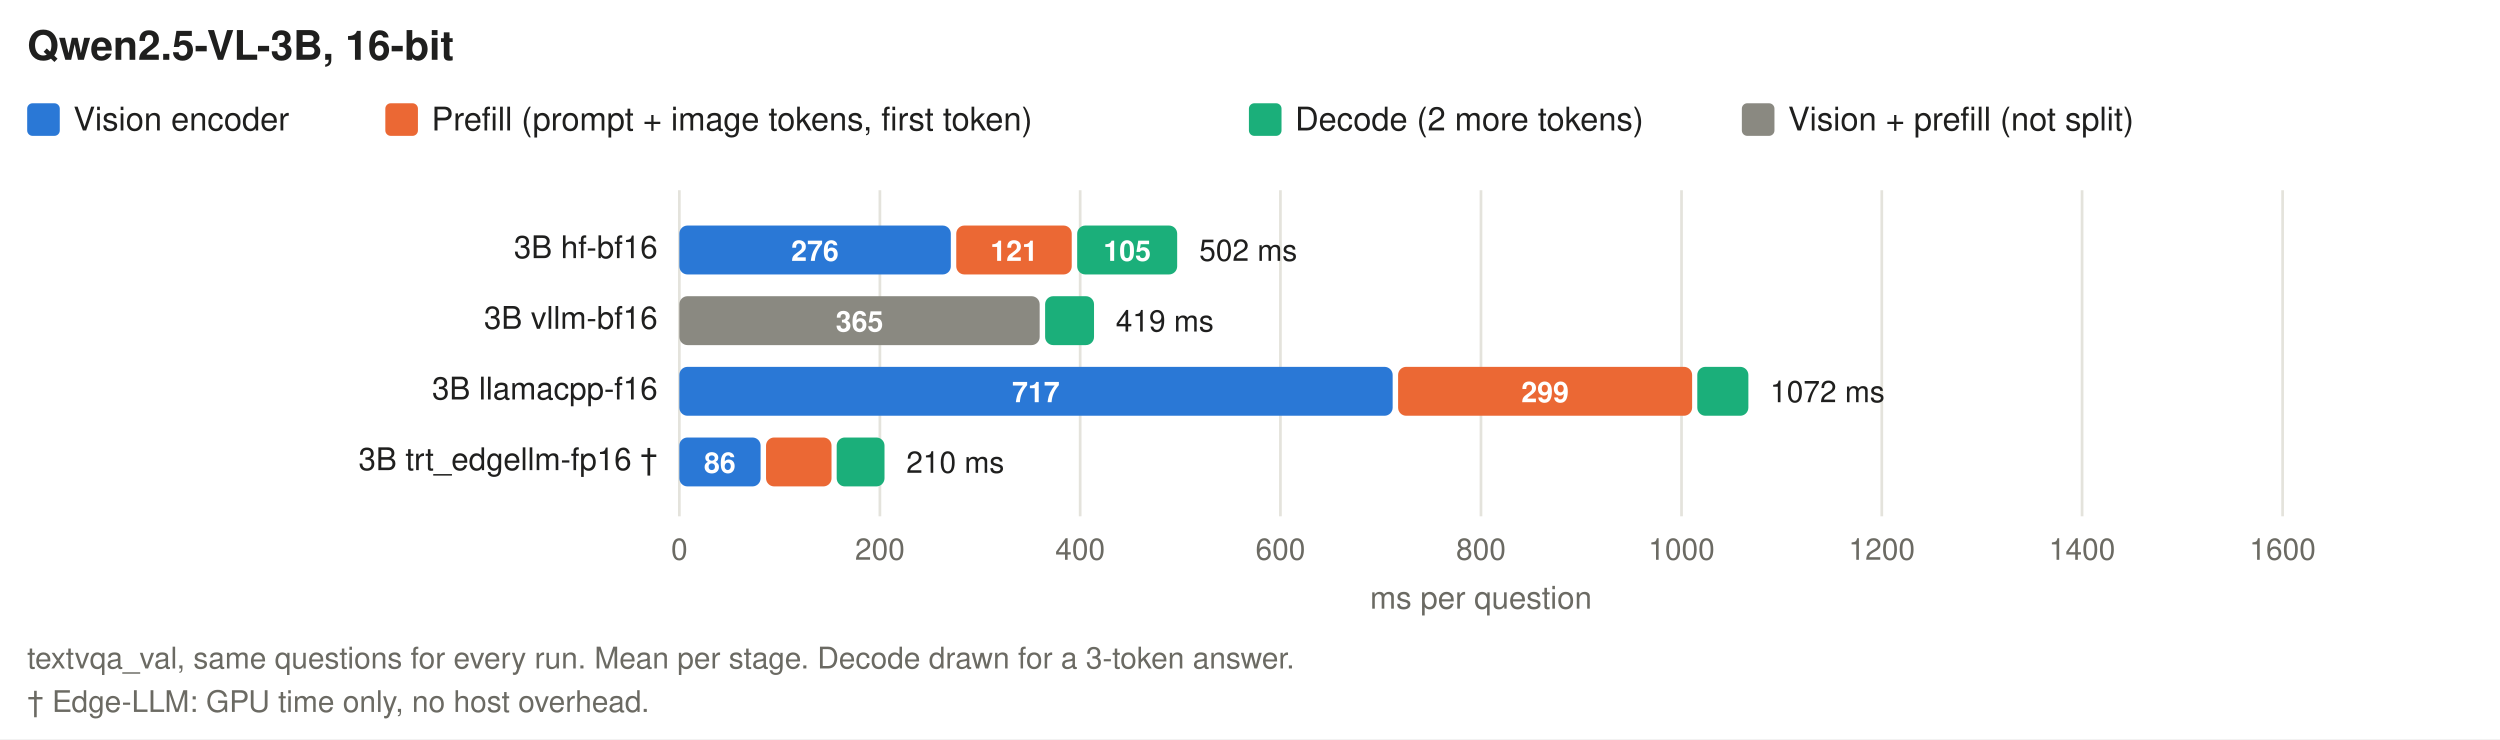
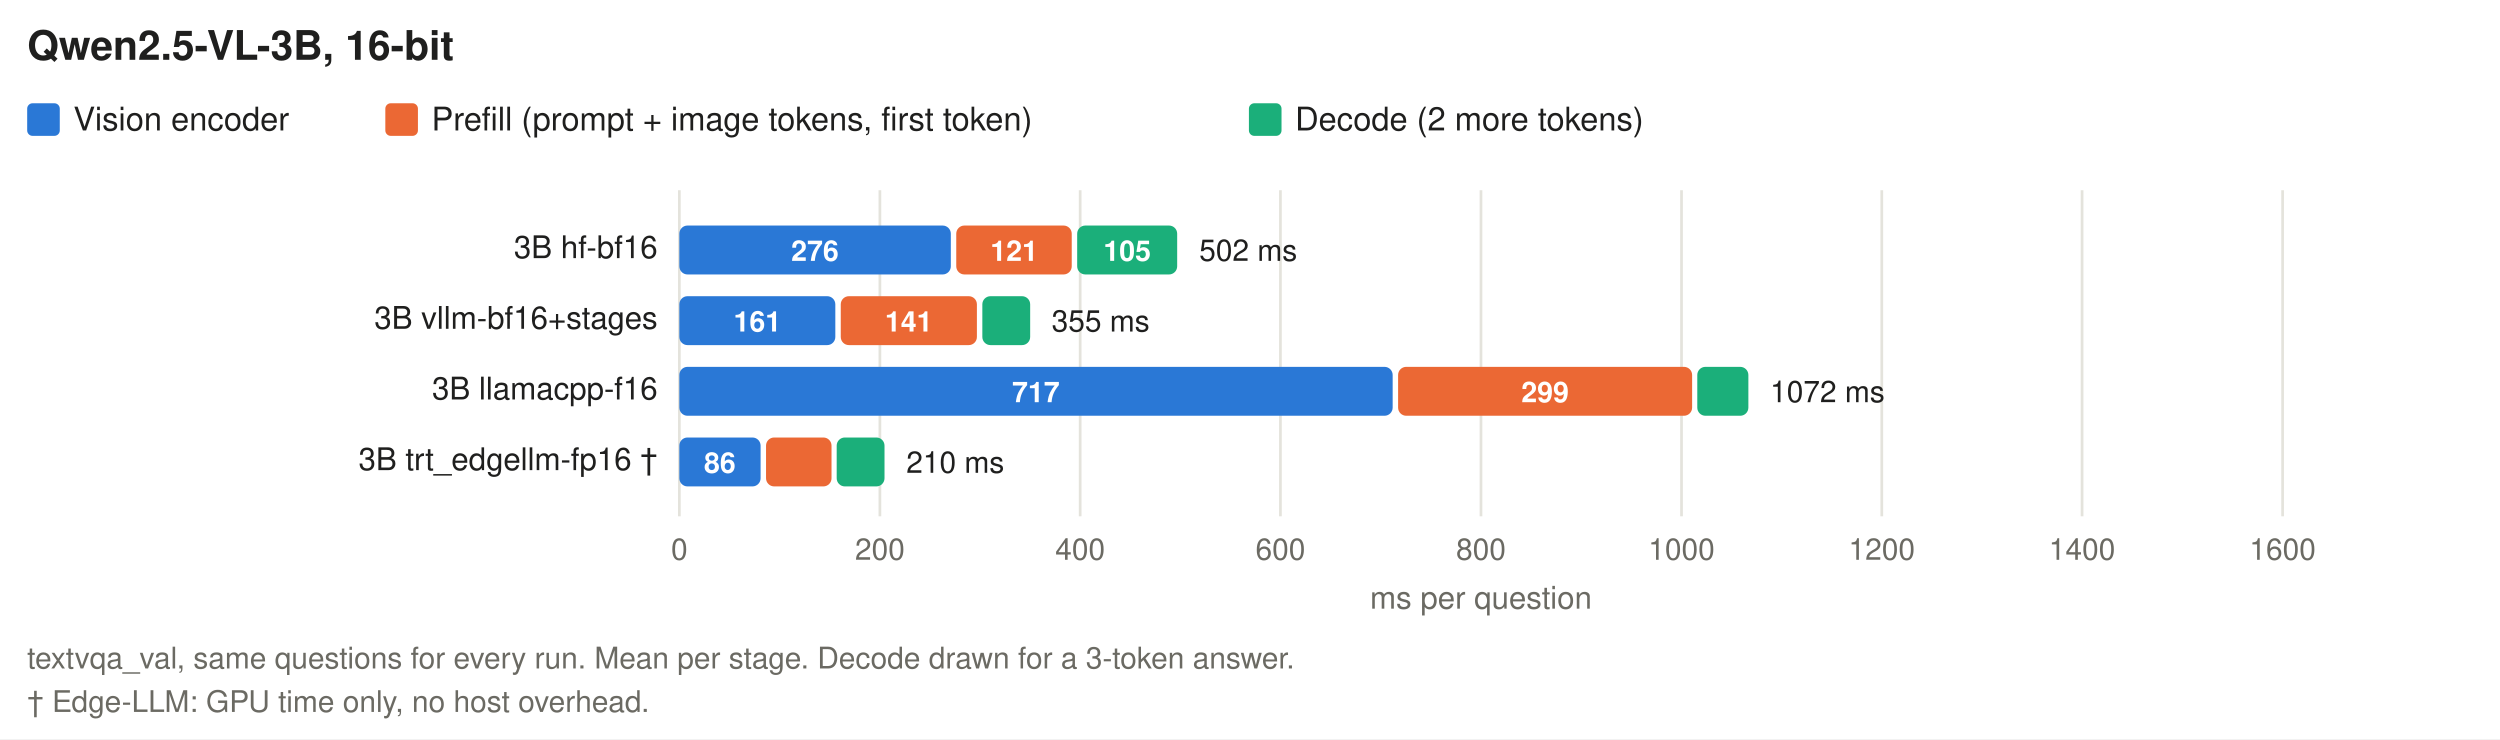
<svg xmlns="http://www.w3.org/2000/svg" width="920" height="272" viewBox="0 0 920 272" font-family="Helvetica, Arial, sans-serif">
  <rect width="920" height="272" fill="#ffffff" />
  <line x1="250.0" y1="70" x2="250.0" y2="190" stroke="#e4e3dc" />
  <line x1="323.8" y1="70" x2="323.8" y2="190" stroke="#e4e3dc" />
  <line x1="397.5" y1="70" x2="397.5" y2="190" stroke="#e4e3dc" />
  <line x1="471.2" y1="70" x2="471.2" y2="190" stroke="#e4e3dc" />
  <line x1="545.0" y1="70" x2="545.0" y2="190" stroke="#e4e3dc" />
  <line x1="618.8" y1="70" x2="618.8" y2="190" stroke="#e4e3dc" />
  <line x1="692.5" y1="70" x2="692.5" y2="190" stroke="#e4e3dc" />
  <line x1="766.2" y1="70" x2="766.2" y2="190" stroke="#e4e3dc" />
  <line x1="840.0" y1="70" x2="840.0" y2="190" stroke="#e4e3dc" />
  <text x="10.0" y="22" font-size="15" fill="#1f1f1e" text-anchor="start" font-weight="bold">Qwen2.5-VL-3B, 16-bit</text>
  <rect x="10" y="38" width="12" height="12" rx="2" fill="#2a78d6" />
  <text x="27.0" y="48" font-size="12" fill="#1f1f1e" text-anchor="start" font-weight="normal">Vision encoder</text>
  <rect x="141.8" y="38" width="12" height="12" rx="2" fill="#eb6834" />
  <text x="158.8" y="48" font-size="12" fill="#1f1f1e" text-anchor="start" font-weight="normal">Prefill (prompt + image tokens, first token)</text>
  <rect x="459.6" y="38" width="12" height="12" rx="2" fill="#1baf7a" />
  <text x="476.6" y="48" font-size="12" fill="#1f1f1e" text-anchor="start" font-weight="normal">Decode (2 more tokens)</text>
-   <rect x="641.0" y="38" width="12" height="12" rx="2" fill="#8a8981" />
-   <text x="658.0" y="48" font-size="12" fill="#1f1f1e" text-anchor="start" font-weight="normal">Vision + prefill (not split)</text>
  <text x="242.0" y="95" font-size="11.5" fill="#1f1f1e" text-anchor="end" font-weight="normal">3B hf-bf16</text>
  <rect x="250.0" y="83" width="99.9" height="18" rx="3" fill="#2a78d6" />
  <text x="299.9" y="96" font-size="10.5" fill="#ffffff" text-anchor="middle" font-weight="bold">276</text>
  <rect x="351.9" y="83" width="42.5" height="18" rx="3" fill="#eb6834" />
  <text x="373.2" y="96" font-size="10.5" fill="#ffffff" text-anchor="middle" font-weight="bold">121</text>
  <rect x="396.4" y="83" width="36.8" height="18" rx="3" fill="#1baf7a" />
  <text x="414.8" y="96" font-size="10.5" fill="#ffffff" text-anchor="middle" font-weight="bold">105</text>
  <text x="441.3" y="96" font-size="11" fill="#1f1f1e" text-anchor="start" font-weight="normal">502 ms</text>
-   <text x="242.0" y="121" font-size="11.5" fill="#1f1f1e" text-anchor="end" font-weight="normal">3B vllm-bf16</text>
-   <rect x="250.0" y="109" width="132.6" height="18" rx="3" fill="#8a8981" />
-   <text x="316.3" y="122" font-size="10.5" fill="#ffffff" text-anchor="middle" font-weight="bold">365</text>
-   <rect x="384.6" y="109" width="18.0" height="18" rx="3" fill="#1baf7a" />
-   <text x="410.6" y="122" font-size="11" fill="#1f1f1e" text-anchor="start" font-weight="normal">419 ms</text>
+   <text x="242.0" y="121" font-size="11.5" fill="#1f1f1e" text-anchor="end" font-weight="normal">3B vllm-bf16+stages</text>
+   <rect x="250.0" y="109" width="57.4" height="18" rx="3" fill="#2a78d6" />
+   <text x="278.7" y="122" font-size="10.5" fill="#ffffff" text-anchor="middle" font-weight="bold">161</text>
+   <rect x="309.4" y="109" width="50.1" height="18" rx="3" fill="#eb6834" />
+   <text x="334.4" y="122" font-size="10.5" fill="#ffffff" text-anchor="middle" font-weight="bold">141</text>
+   <rect x="361.5" y="109" width="17.6" height="18" rx="3" fill="#1baf7a" />
+   <text x="387.0" y="122" font-size="11" fill="#1f1f1e" text-anchor="start" font-weight="normal">355 ms</text>
  <text x="242.0" y="147" font-size="11.5" fill="#1f1f1e" text-anchor="end" font-weight="normal">3B llamacpp-f16</text>
  <rect x="250.0" y="135" width="262.5" height="18" rx="3" fill="#2a78d6" />
  <text x="381.2" y="148" font-size="10.5" fill="#ffffff" text-anchor="middle" font-weight="bold">717</text>
  <rect x="514.5" y="135" width="108.2" height="18" rx="3" fill="#eb6834" />
  <text x="568.6" y="148" font-size="10.5" fill="#ffffff" text-anchor="middle" font-weight="bold">299</text>
  <rect x="624.6" y="135" width="18.8" height="18" rx="3" fill="#1baf7a" />
  <text x="651.4" y="148" font-size="11" fill="#1f1f1e" text-anchor="start" font-weight="normal">1072 ms</text>
  <text x="242.0" y="173" font-size="11.5" fill="#1f1f1e" text-anchor="end" font-weight="normal">3B trt_edgellm-fp16 †</text>
  <rect x="250.0" y="161" width="29.9" height="18" rx="3" fill="#2a78d6" />
  <text x="264.9" y="174" font-size="10.5" fill="#ffffff" text-anchor="middle" font-weight="bold">86</text>
  <rect x="281.9" y="161" width="24.1" height="18" rx="3" fill="#eb6834" />
  <rect x="307.9" y="161" width="17.6" height="18" rx="3" fill="#1baf7a" />
  <text x="333.5" y="174" font-size="11" fill="#1f1f1e" text-anchor="start" font-weight="normal">210 ms</text>
  <text x="250.0" y="206" font-size="11" fill="#6b6a63" text-anchor="middle" font-weight="normal">0</text>
  <text x="323.8" y="206" font-size="11" fill="#6b6a63" text-anchor="middle" font-weight="normal">200</text>
  <text x="397.5" y="206" font-size="11" fill="#6b6a63" text-anchor="middle" font-weight="normal">400</text>
  <text x="471.2" y="206" font-size="11" fill="#6b6a63" text-anchor="middle" font-weight="normal">600</text>
  <text x="545.0" y="206" font-size="11" fill="#6b6a63" text-anchor="middle" font-weight="normal">800</text>
  <text x="618.8" y="206" font-size="11" fill="#6b6a63" text-anchor="middle" font-weight="normal">1000</text>
  <text x="692.5" y="206" font-size="11" fill="#6b6a63" text-anchor="middle" font-weight="normal">1200</text>
  <text x="766.2" y="206" font-size="11" fill="#6b6a63" text-anchor="middle" font-weight="normal">1400</text>
  <text x="840.0" y="206" font-size="11" fill="#6b6a63" text-anchor="middle" font-weight="normal">1600</text>
  <text x="545.0" y="224" font-size="11.5" fill="#6b6a63" text-anchor="middle" font-weight="normal">ms per question</text>
  <text x="10.0" y="246" font-size="11" fill="#6b6a63" text-anchor="start" font-weight="normal">textvqa_val, same questions for every run. Mean per stage. Decode drawn for a 3-token answer.</text>
  <text x="10.0" y="262" font-size="11" fill="#6b6a63" text-anchor="start" font-weight="normal">† Edge-LLM: GPU time only, no host overhead.</text>
</svg>
